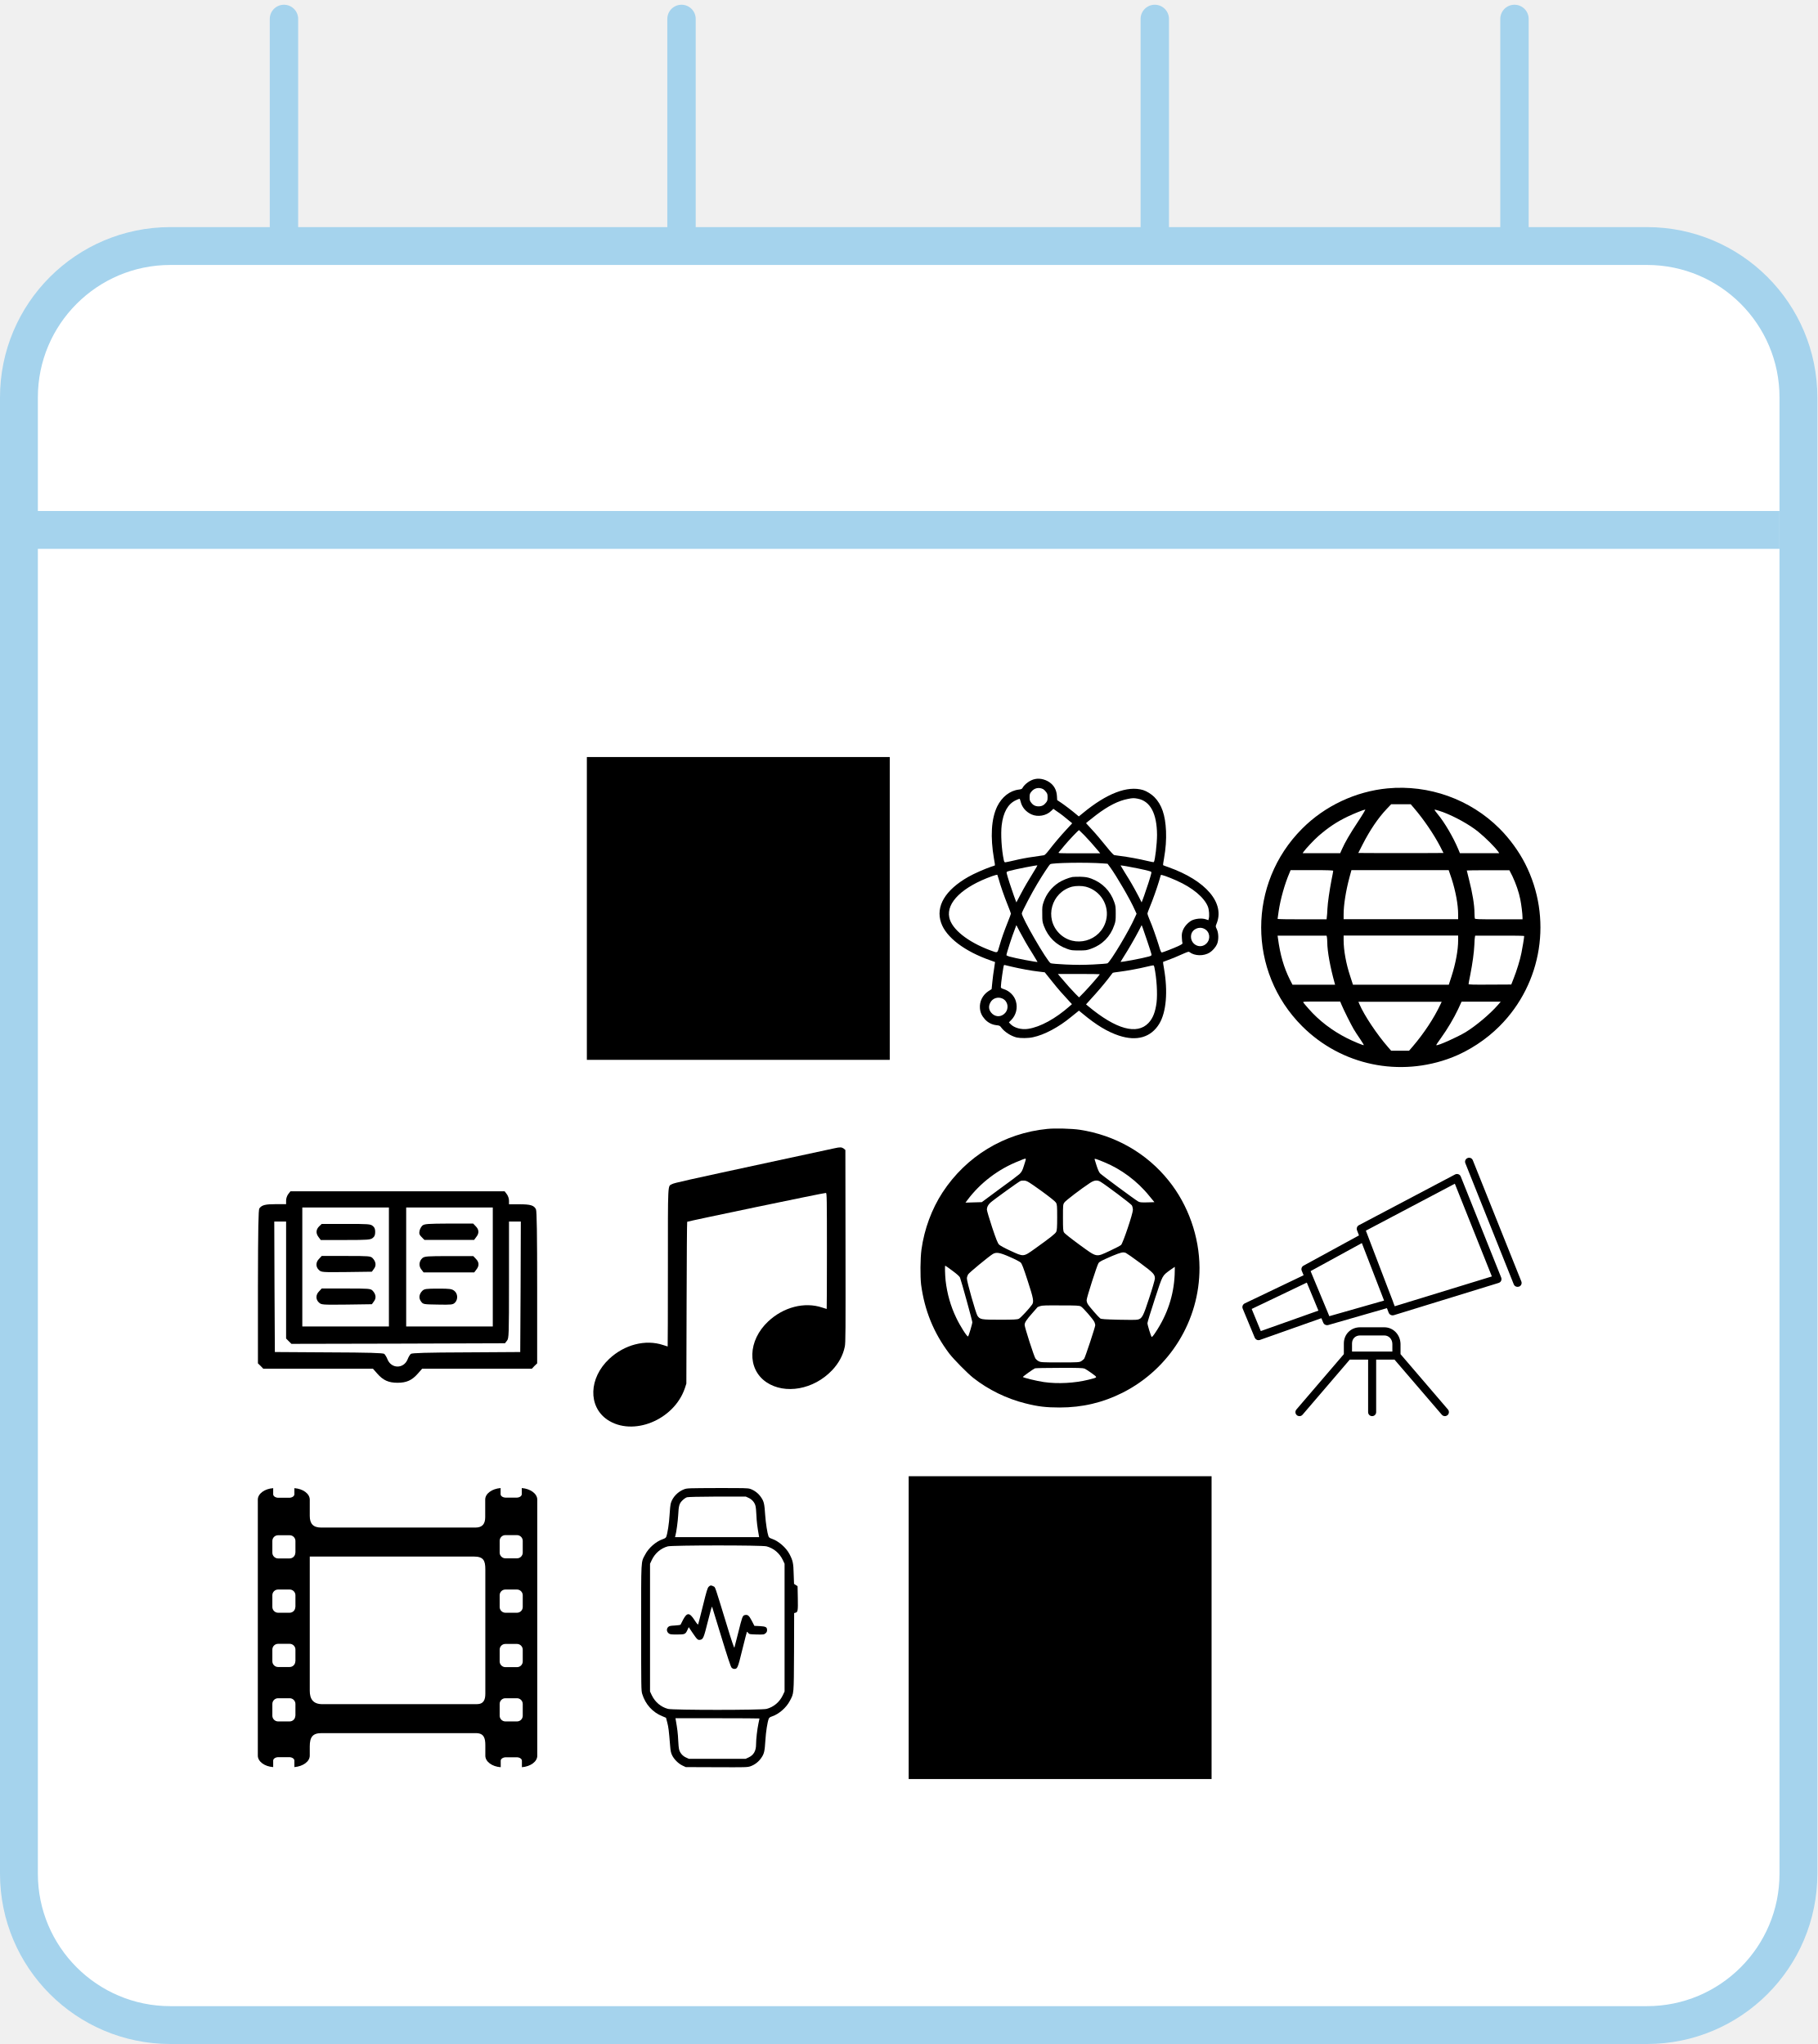
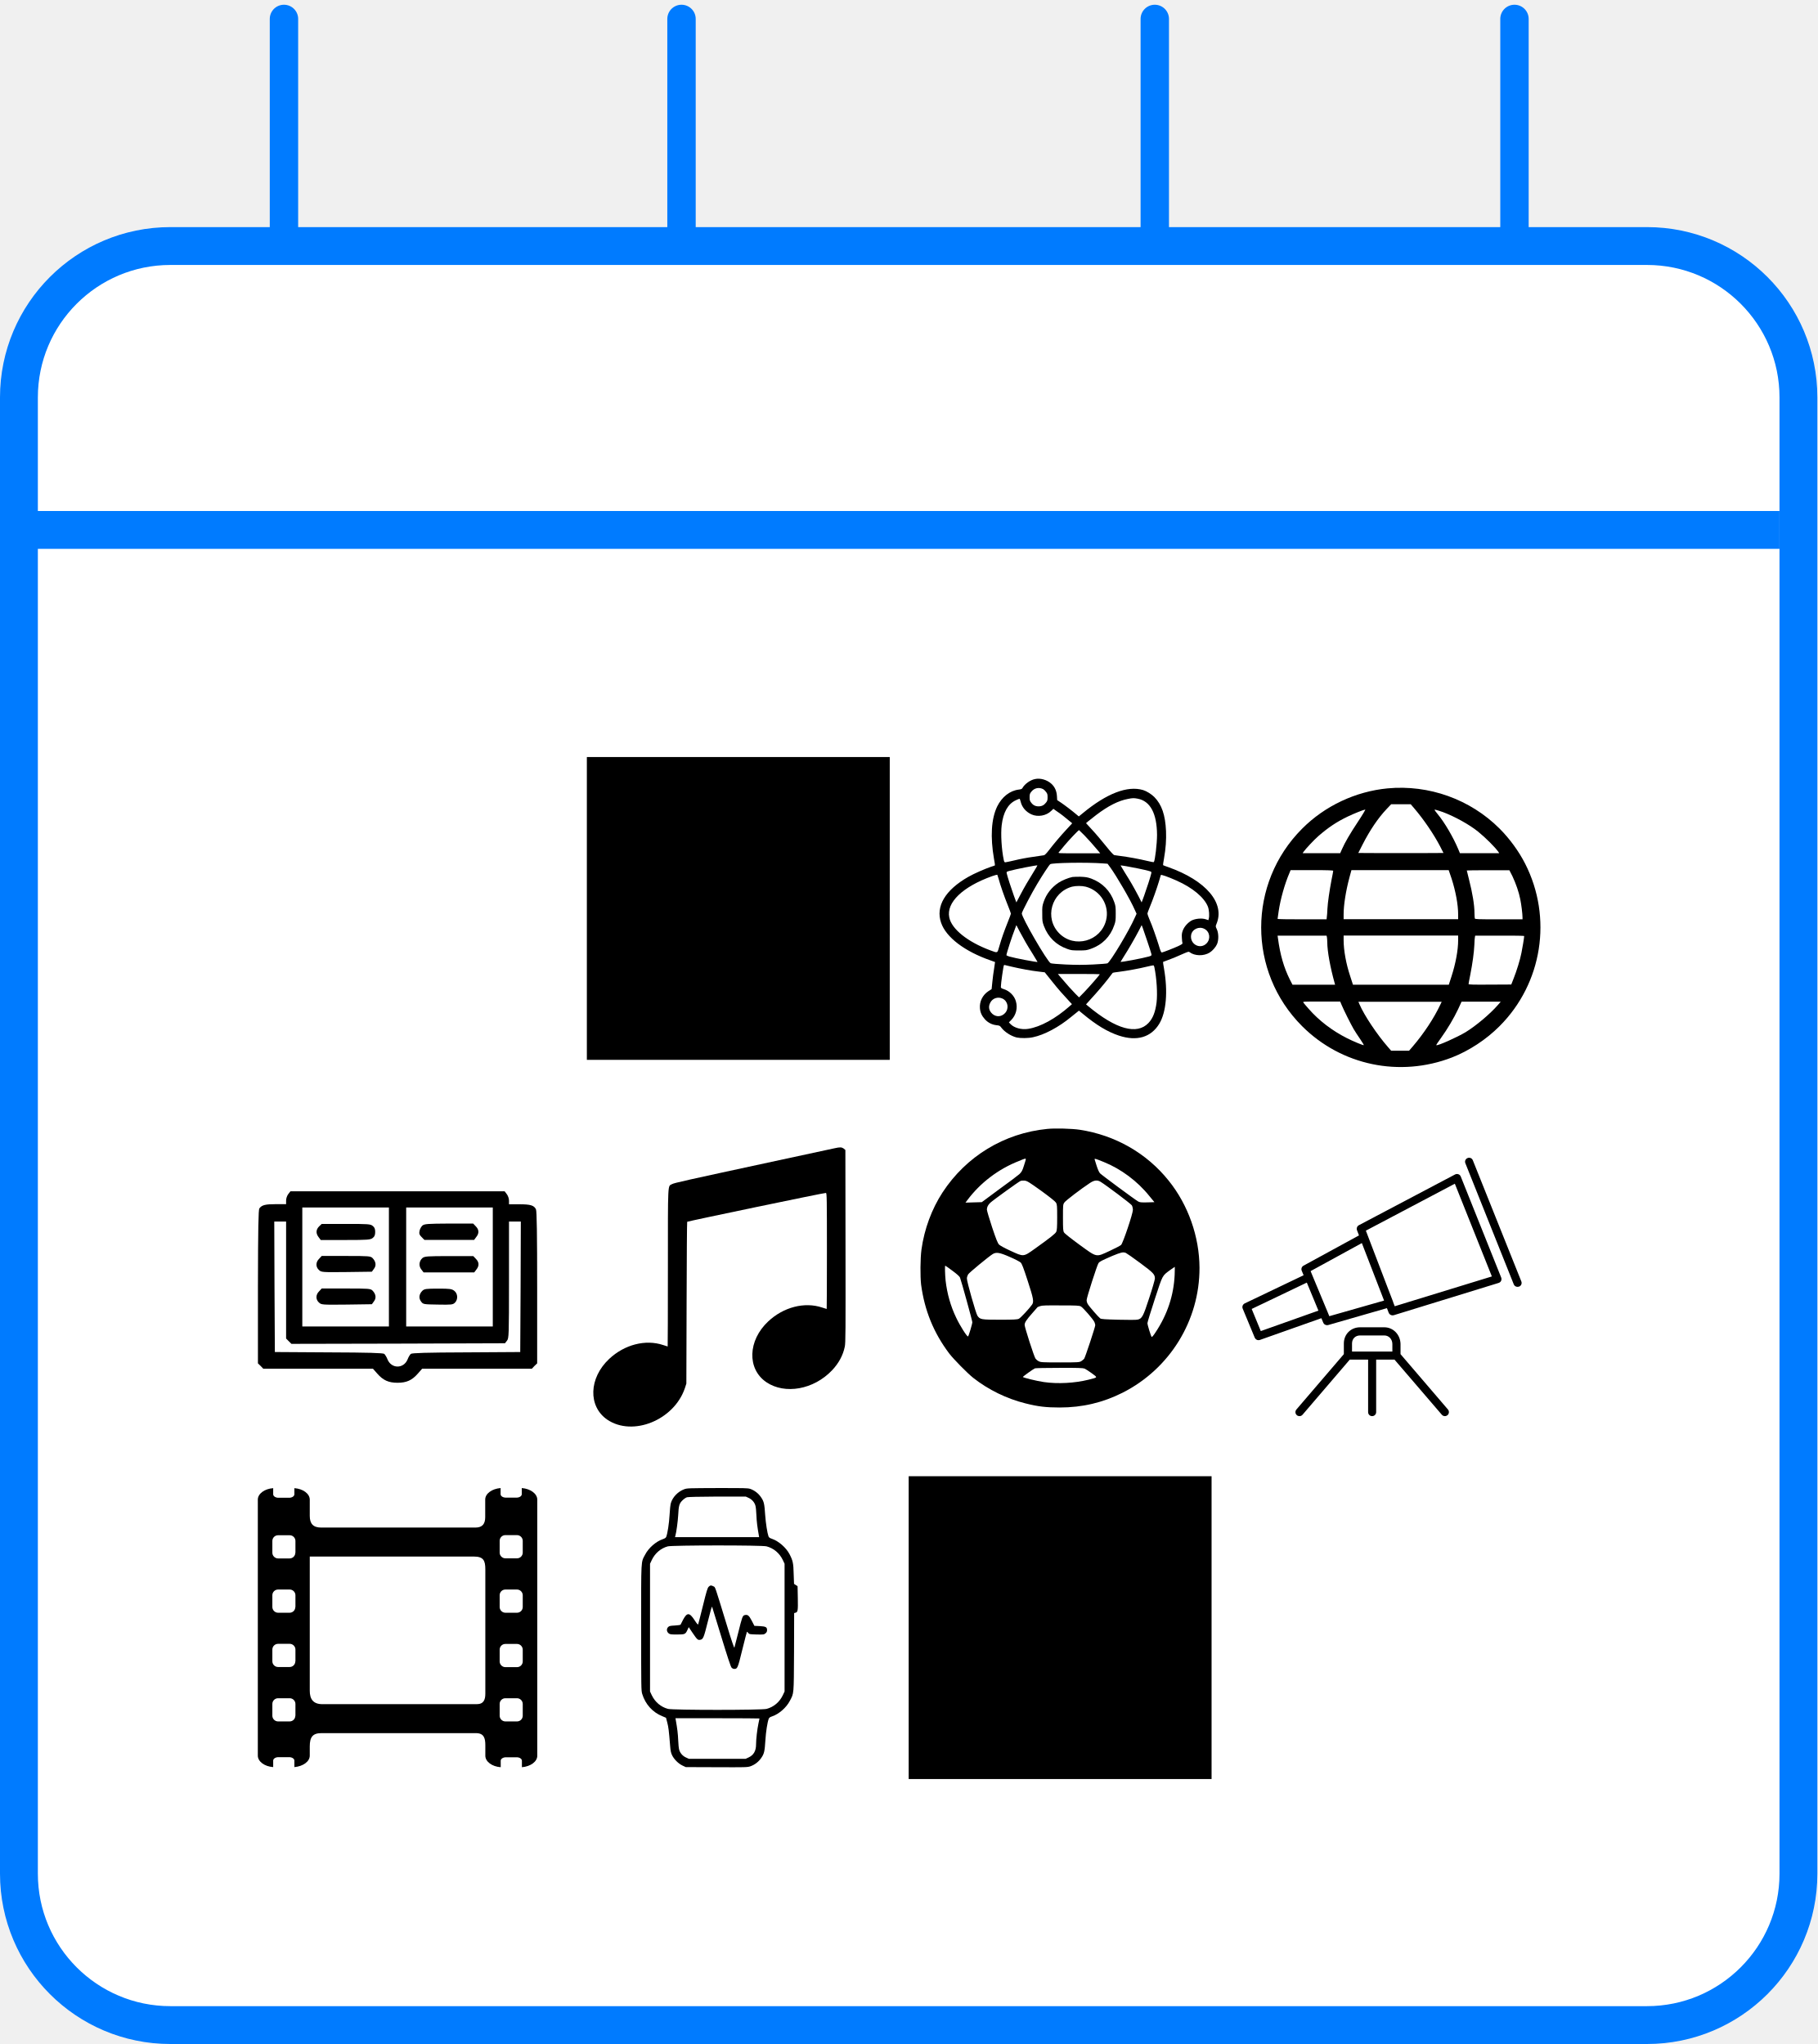
<svg xmlns="http://www.w3.org/2000/svg" width="96" height="108" viewBox="0 0 96 108" fill="none">
-   <rect x="1" y="13" width="94" height="94" rx="8" fill="white" stroke="#A5D3ED" stroke-width="2" />
-   <line x1="1" y1="28" x2="94" y2="28" stroke="#A5D3ED" stroke-width="2" />
-   <path d="M15 13V1" stroke="#A5D3ED" stroke-width="1.5" stroke-linecap="round" />
-   <path d="M36 13V1" stroke="#A5D3ED" stroke-width="1.5" stroke-linecap="round" />
-   <path d="M61 13V1" stroke="#A5D3ED" stroke-width="1.5" stroke-linecap="round" />
-   <path d="M80 13V1" stroke="#A5D3ED" stroke-width="1.5" stroke-linecap="round" />
+   <rect x="1" y="13" width="94" height="94" rx="8" fill="white" stroke="#007BFF" stroke-width="2" />
+   <line x1="1" y1="28" x2="94" y2="28" stroke="#007BFF" stroke-width="2" />
+   <path d="M15 13V1" stroke="#007BFF" stroke-width="1.5" stroke-linecap="round" />
+   <path d="M36 13V1" stroke="#007BFF" stroke-width="1.5" stroke-linecap="round" />
+   <path d="M61 13V1" stroke="#007BFF" stroke-width="1.5" stroke-linecap="round" />
+   <path d="M80 13V1" stroke="#007BFF" stroke-width="1.5" stroke-linecap="round" />
  <path d="M54.675 41.163C54.419 41.212 54.119 41.431 54.006 41.644C53.981 41.688 53.931 41.706 53.819 41.719C53.344 41.775 52.925 42.106 52.675 42.612C52.362 43.263 52.306 44.219 52.506 45.375C52.544 45.562 52.562 45.719 52.556 45.725C52.556 45.731 52.456 45.763 52.344 45.8C52.031 45.906 51.456 46.156 51.15 46.331C49.931 47.025 49.413 47.888 49.712 48.756C49.975 49.525 50.956 50.269 52.319 50.744C52.444 50.788 52.556 50.825 52.562 50.831C52.562 50.831 52.544 50.987 52.513 51.175C52.481 51.362 52.438 51.681 52.419 51.888L52.381 52.263L52.206 52.375C51.906 52.575 51.737 52.913 51.763 53.269C51.781 53.5 51.862 53.675 52.031 53.862C52.194 54.038 52.406 54.144 52.638 54.169C52.806 54.188 52.819 54.194 52.906 54.312C53.075 54.531 53.406 54.744 53.706 54.819C53.913 54.862 54.312 54.862 54.562 54.806C55.163 54.681 55.925 54.275 56.575 53.737C56.7 53.631 56.85 53.519 56.9 53.475L56.994 53.4L57.2 53.569C57.919 54.169 58.506 54.519 59.106 54.719C60.05 55.031 60.8 54.812 61.237 54.094C61.606 53.481 61.7 52.4 61.487 51.175C61.45 50.987 61.431 50.831 61.438 50.825C61.438 50.825 61.569 50.775 61.719 50.719C61.869 50.669 62.169 50.544 62.388 50.444C62.744 50.288 62.788 50.269 62.831 50.306C63.112 50.519 63.587 50.525 63.9 50.331C64.05 50.237 64.219 50.044 64.287 49.888C64.381 49.675 64.375 49.312 64.281 49.106C64.206 48.95 64.206 48.944 64.256 48.825C64.725 47.719 63.706 46.525 61.719 45.819C61.569 45.769 61.438 45.719 61.438 45.712C61.431 45.712 61.45 45.55 61.487 45.362C61.581 44.825 61.612 44.375 61.594 43.913C61.556 43.062 61.369 42.513 60.975 42.112C60.825 41.962 60.569 41.8 60.381 41.744C59.556 41.5 58.462 41.919 57.194 42.969L56.987 43.138L56.881 43.05C56.631 42.837 56.237 42.538 56.05 42.413L55.844 42.275L55.831 42.056C55.812 41.788 55.719 41.575 55.531 41.406C55.306 41.206 54.962 41.1 54.675 41.163ZM55.1 41.694C55.144 41.719 55.212 41.781 55.256 41.844C55.325 41.931 55.337 41.975 55.337 42.125C55.337 42.275 55.325 42.319 55.256 42.406C55.15 42.544 55.031 42.606 54.862 42.606C54.694 42.606 54.569 42.544 54.469 42.406C54.4 42.319 54.388 42.275 54.388 42.125C54.388 41.975 54.4 41.931 54.469 41.844C54.625 41.638 54.869 41.581 55.1 41.694ZM60.094 42.2C60.763 42.325 61.112 42.981 61.119 44.112C61.119 44.569 61.013 45.481 60.95 45.55C60.938 45.562 60.769 45.531 60.569 45.481C60.194 45.388 59.569 45.275 59.163 45.225C59.025 45.206 58.894 45.188 58.856 45.181C58.819 45.175 58.638 44.975 58.419 44.7C58.212 44.444 57.894 44.062 57.706 43.862L57.369 43.494L57.469 43.406C57.525 43.362 57.719 43.206 57.906 43.062C58.538 42.581 59.081 42.306 59.587 42.212C59.837 42.163 59.894 42.163 60.094 42.2ZM53.913 42.35C53.981 42.65 54.188 42.894 54.487 43.031C54.819 43.181 55.269 43.106 55.531 42.844L55.644 42.737L55.837 42.875C56.019 42.994 56.244 43.169 56.525 43.406L56.638 43.5L56.35 43.812C56.013 44.175 55.681 44.569 55.406 44.925C55.294 45.075 55.188 45.181 55.15 45.188C55.112 45.194 54.856 45.231 54.569 45.275C54.281 45.312 53.85 45.394 53.606 45.456C53.362 45.513 53.131 45.562 53.106 45.562C53.062 45.562 53.044 45.538 53.025 45.45C52.906 44.894 52.856 44.062 52.913 43.6C52.994 42.919 53.244 42.481 53.65 42.288C53.744 42.244 53.837 42.206 53.856 42.206C53.862 42.2 53.894 42.263 53.913 42.35ZM57.275 44.131C57.519 44.388 57.725 44.612 58 44.944L58.119 45.087H57C55.888 45.087 55.881 45.087 55.931 45.031C55.962 45 56.081 44.85 56.206 44.7C56.431 44.425 56.962 43.862 57 43.862C57.006 43.869 57.131 43.987 57.275 44.131ZM58.25 45.619L58.506 45.638L58.644 45.825C58.981 46.288 59.719 47.556 59.938 48.062L60.038 48.281L59.944 48.487C59.644 49.175 58.656 50.819 58.5 50.9C58.475 50.913 58.131 50.944 57.737 50.962C57.181 50.987 56.869 50.987 56.294 50.962C55.888 50.944 55.531 50.913 55.5 50.894C55.312 50.794 53.975 48.487 53.975 48.263C53.975 48.188 54.494 47.194 54.781 46.719C55.075 46.225 55.413 45.712 55.475 45.663C55.569 45.587 57.375 45.556 58.25 45.619ZM54.612 46.05C54.362 46.45 54.094 46.9 53.869 47.337L53.688 47.681L53.556 47.325C53.419 46.944 53.212 46.306 53.181 46.156C53.163 46.062 53.163 46.062 53.312 46.019C53.644 45.925 54.769 45.706 54.8 45.725C54.806 45.731 54.719 45.875 54.612 46.05ZM60.119 45.888C60.356 45.938 60.612 45.994 60.688 46.019C60.831 46.062 60.831 46.062 60.812 46.156C60.781 46.306 60.575 46.944 60.438 47.325L60.306 47.681L60.138 47.35C59.888 46.875 59.706 46.556 59.431 46.125C59.3 45.913 59.194 45.737 59.194 45.731C59.188 45.712 59.669 45.794 60.119 45.888ZM52.75 46.431C52.837 46.763 53.056 47.388 53.231 47.819C53.325 48.05 53.4 48.256 53.4 48.275C53.4 48.294 53.325 48.5 53.231 48.731C53.025 49.25 52.913 49.569 52.788 50C52.675 50.381 52.719 50.362 52.306 50.212C51.119 49.769 50.269 49.094 50.144 48.475C49.981 47.688 50.844 46.856 52.406 46.294C52.55 46.244 52.675 46.212 52.681 46.219C52.688 46.237 52.719 46.331 52.75 46.431ZM62.144 46.525C62.994 46.9 63.612 47.419 63.806 47.906C63.869 48.069 63.894 48.394 63.85 48.544L63.831 48.619L63.7 48.575C63.487 48.5 63.138 48.538 62.944 48.638C62.744 48.75 62.556 48.962 62.481 49.163C62.431 49.3 62.419 49.369 62.431 49.556C62.438 49.681 62.45 49.806 62.462 49.831C62.475 49.869 62.425 49.9 62.231 49.994C61.969 50.112 61.469 50.306 61.381 50.325C61.337 50.331 61.306 50.275 61.206 49.931C61.062 49.475 60.869 48.919 60.712 48.562C60.656 48.431 60.612 48.3 60.612 48.275C60.612 48.244 60.669 48.087 60.737 47.925C60.894 47.55 61.1 46.969 61.219 46.575C61.269 46.406 61.312 46.256 61.319 46.237C61.319 46.194 61.681 46.319 62.144 46.525ZM54.181 49.794C54.263 49.938 54.438 50.225 54.569 50.431C54.7 50.644 54.806 50.819 54.806 50.825C54.806 50.856 53.6 50.625 53.306 50.538C53.231 50.513 53.163 50.481 53.163 50.469C53.163 50.388 53.456 49.475 53.625 49.05L53.688 48.881L53.856 49.206C53.956 49.388 54.1 49.65 54.181 49.794ZM60.6 49.719C60.712 50.044 60.806 50.35 60.819 50.4C60.837 50.487 60.831 50.494 60.694 50.538C60.369 50.631 59.194 50.856 59.194 50.819C59.194 50.812 59.275 50.681 59.375 50.525C59.594 50.188 59.987 49.506 60.169 49.15L60.306 48.881L60.356 49.006C60.381 49.075 60.487 49.394 60.6 49.719ZM63.625 49.081C63.913 49.231 63.962 49.619 63.731 49.85C63.394 50.188 62.844 49.888 62.919 49.406C62.969 49.1 63.337 48.925 63.625 49.081ZM53.431 51.075C53.881 51.181 54.475 51.294 54.875 51.337L55.188 51.375L55.569 51.85C55.906 52.275 56.125 52.519 56.513 52.938L56.625 53.056L56.513 53.156C55.756 53.825 54.956 54.263 54.312 54.362C53.962 54.419 53.569 54.312 53.375 54.106L53.294 54.019L53.413 53.9C53.669 53.644 53.769 53.263 53.663 52.906C53.581 52.612 53.325 52.356 53.025 52.263C52.9 52.225 52.869 52.2 52.869 52.15C52.869 51.969 53 51.056 53.031 51C53.056 50.981 53.025 50.975 53.431 51.075ZM60.981 51.119C61.1 51.694 61.15 52.506 61.094 52.969C61.031 53.469 60.9 53.806 60.669 54.05C60.062 54.694 58.95 54.388 57.481 53.163L57.369 53.069L57.594 52.819C57.969 52.413 58.312 52.006 58.55 51.7C58.669 51.538 58.775 51.406 58.781 51.4C58.781 51.394 58.931 51.369 59.1 51.35C59.538 51.294 60.188 51.175 60.562 51.081C60.737 51.038 60.9 51.006 60.925 51.006C60.938 51 60.969 51.05 60.981 51.119ZM58.094 51.475C58.094 51.513 57.538 52.144 57.281 52.413L57 52.7L56.812 52.513C56.638 52.337 56.35 52.019 56.013 51.619L55.881 51.462H56.987C57.594 51.462 58.094 51.469 58.094 51.475ZM52.956 52.763C53.244 52.9 53.312 53.281 53.094 53.525C52.906 53.731 52.631 53.75 52.425 53.575C52.237 53.406 52.194 53.194 52.312 52.975C52.431 52.744 52.712 52.65 52.956 52.763Z" fill="black" />
  <path d="M56.65 46.338C56.431 46.381 56.1 46.519 55.919 46.638C55.544 46.888 55.275 47.231 55.131 47.65C55.056 47.869 55.05 47.919 55.056 48.288C55.056 48.669 55.062 48.706 55.144 48.931C55.369 49.519 55.787 49.931 56.375 50.138C56.581 50.213 56.644 50.219 56.994 50.219C57.356 50.219 57.4 50.213 57.631 50.131C58.225 49.919 58.65 49.494 58.856 48.894C58.931 48.688 58.937 48.625 58.937 48.275C58.937 47.925 58.931 47.863 58.856 47.656C58.65 47.069 58.231 46.644 57.65 46.425C57.437 46.35 57.369 46.338 57.062 46.325C56.881 46.325 56.694 46.331 56.65 46.338ZM57.35 46.85C58.144 47.056 58.625 47.856 58.425 48.638C58.137 49.738 56.756 50.119 55.956 49.319C55.156 48.519 55.531 47.15 56.631 46.85C56.831 46.8 57.15 46.8 57.35 46.85Z" fill="black" />
  <path d="M36.144 78.688C35.819 78.806 35.531 79.1 35.438 79.419C35.413 79.5 35.381 79.787 35.369 80.05C35.344 80.494 35.263 81.013 35.194 81.2C35.175 81.25 35.125 81.287 35.013 81.325C34.656 81.444 34.263 81.787 34.081 82.138C33.85 82.575 33.869 82.3 33.869 86.013C33.869 89.15 33.869 89.338 33.925 89.506C34.094 90.056 34.475 90.475 34.987 90.681L35.181 90.763L35.25 91.025C35.312 91.269 35.331 91.412 35.4 92.263C35.419 92.513 35.444 92.625 35.506 92.75C35.612 92.963 35.831 93.181 36.05 93.287L36.225 93.369L37.85 93.375C39.4 93.381 39.481 93.381 39.644 93.325C39.875 93.244 40.081 93.081 40.219 92.875C40.369 92.656 40.394 92.531 40.431 91.95C40.456 91.513 40.538 90.994 40.606 90.819C40.631 90.756 40.675 90.725 40.788 90.688C41.144 90.569 41.538 90.225 41.719 89.875C41.944 89.45 41.931 89.581 41.944 87.287L41.95 85.231L42.019 85.213C42.144 85.181 42.156 85.112 42.144 84.444L42.131 83.812L42.038 83.75L41.944 83.688L41.925 83.169C41.913 82.594 41.881 82.456 41.706 82.119C41.525 81.769 41.125 81.425 40.775 81.306C40.663 81.269 40.619 81.237 40.594 81.175C40.531 81 40.45 80.481 40.419 80.044C40.381 79.463 40.356 79.338 40.206 79.119C40.069 78.912 39.862 78.75 39.631 78.669C39.481 78.625 39.375 78.625 37.881 78.625C36.406 78.631 36.288 78.631 36.144 78.688ZM39.544 79.144C39.725 79.225 39.862 79.388 39.906 79.562C39.925 79.625 39.95 79.856 39.956 80.062C39.969 80.394 40.006 80.688 40.081 81.106L40.1 81.219H37.875H35.656L35.675 81.15C35.731 80.95 35.806 80.381 35.825 80.056C35.85 79.556 35.881 79.444 36.044 79.281C36.119 79.206 36.225 79.131 36.288 79.112C36.356 79.094 36.881 79.081 37.894 79.075H39.394L39.544 79.144ZM40.494 81.706C40.869 81.806 41.175 82.062 41.35 82.425L41.444 82.625V86V89.375L41.35 89.575C41.175 89.938 40.869 90.194 40.494 90.294C40.231 90.362 35.556 90.362 35.288 90.294C34.913 90.194 34.606 89.938 34.431 89.575L34.337 89.375V86V82.625L34.431 82.425C34.6 82.069 34.906 81.806 35.275 81.706C35.525 81.644 40.237 81.638 40.494 81.706ZM40.119 90.8C40.119 90.806 40.094 90.925 40.062 91.075C40 91.369 39.938 91.894 39.938 92.169C39.938 92.513 39.812 92.737 39.538 92.862L39.388 92.931H37.888H36.388L36.237 92.862C36.056 92.781 35.919 92.619 35.875 92.444C35.856 92.381 35.831 92.15 35.825 91.944C35.812 91.612 35.775 91.319 35.7 90.9L35.681 90.787H37.9C39.119 90.787 40.119 90.794 40.119 90.8Z" fill="black" />
  <path d="M37.438 83.838C37.375 83.894 37.325 84.056 37.131 84.844C37.006 85.356 36.888 85.8 36.881 85.825C36.869 85.856 36.812 85.794 36.694 85.613C36.425 85.194 36.294 85.188 36.087 85.575C36.019 85.706 35.956 85.825 35.95 85.844C35.944 85.856 35.812 85.881 35.65 85.888C35.406 85.9 35.35 85.913 35.294 85.969C35.2 86.063 35.212 86.206 35.312 86.294C35.388 86.356 35.419 86.363 35.756 86.363C36.181 86.363 36.206 86.35 36.312 86.125L36.381 85.975L36.587 86.281C36.831 86.638 36.862 86.663 36.981 86.644C37.144 86.619 37.175 86.544 37.394 85.663C37.544 85.056 37.606 84.85 37.619 84.906C37.631 84.95 37.85 85.669 38.112 86.513C38.419 87.519 38.6 88.069 38.644 88.113C38.675 88.15 38.737 88.181 38.781 88.181C38.956 88.181 38.969 88.156 39.212 87.163C39.337 86.65 39.45 86.225 39.456 86.219C39.462 86.213 39.494 86.238 39.525 86.281C39.581 86.35 39.6 86.35 39.969 86.363C40.337 86.369 40.356 86.369 40.438 86.3C40.5 86.25 40.519 86.2 40.519 86.131C40.519 85.975 40.456 85.938 40.138 85.919L39.85 85.906L39.712 85.638C39.562 85.35 39.494 85.3 39.337 85.338C39.225 85.363 39.2 85.444 38.994 86.275C38.894 86.675 38.806 87.025 38.794 87.056C38.781 87.094 38.644 86.694 38.375 85.806C37.737 83.725 37.788 83.869 37.688 83.819C37.569 83.756 37.519 83.756 37.438 83.838Z" fill="black" />
  <path d="M77.162 62.163C77.138 62.106 77.094 62.062 77.037 62.044C76.981 62.025 76.919 62.025 76.862 62.056L71.781 64.737C71.688 64.787 71.644 64.9 71.681 65L71.787 65.275L68.856 66.875C68.763 66.925 68.719 67.044 68.763 67.144L68.862 67.381L65.75 68.869C65.65 68.919 65.6 69.037 65.644 69.144L66.281 70.681C66.319 70.763 66.394 70.812 66.481 70.812C66.506 70.812 66.531 70.806 66.55 70.8L69.8 69.65L69.9 69.888C69.931 69.969 70.013 70.019 70.1 70.019C70.119 70.019 70.138 70.019 70.156 70.013L73.263 69.119L73.356 69.362C73.388 69.444 73.469 69.5 73.556 69.5C73.575 69.5 73.6 69.5 73.619 69.494L79.162 67.787C79.219 67.769 79.269 67.731 79.294 67.675C79.319 67.625 79.319 67.556 79.3 67.506L77.162 62.163ZM66.6 70.331L66.119 69.162L69.031 67.769L69.644 69.25L66.6 70.331ZM70.219 69.544L70.119 69.3L69.331 67.406L69.231 67.162L71.938 65.681L72.95 68.3L73.112 68.719L70.219 69.544ZM73.675 69.019L73.588 68.794C73.588 68.787 73.588 68.781 73.588 68.781L73.325 68.1L72.15 65.025L76.85 62.544L78.806 67.444L73.675 69.019ZM77.8 61.306C77.756 61.194 77.631 61.144 77.525 61.188C77.412 61.231 77.362 61.356 77.406 61.462L79.963 67.862C79.994 67.944 80.075 67.994 80.162 67.994C80.188 67.994 80.213 67.987 80.244 67.981C80.356 67.938 80.406 67.812 80.362 67.706L77.8 61.306ZM73.125 70.131H71.844C71.356 70.131 70.987 70.5 70.987 70.987V71.55L68.481 74.475C68.406 74.562 68.412 74.7 68.506 74.775C68.544 74.812 68.594 74.825 68.644 74.825C68.706 74.825 68.763 74.8 68.806 74.75L71.3 71.838H72.269V74.612C72.269 74.731 72.362 74.825 72.481 74.825C72.6 74.825 72.694 74.731 72.694 74.612V71.838H73.662L76.162 74.75C76.206 74.8 76.263 74.825 76.325 74.825C76.375 74.825 76.425 74.806 76.463 74.775C76.55 74.7 76.562 74.562 76.487 74.475L73.981 71.55V71.019C73.975 70.525 73.6 70.131 73.125 70.131ZM73.55 71.412H71.419V70.987C71.419 70.737 71.594 70.562 71.844 70.562H73.125C73.369 70.562 73.55 70.763 73.55 71.019V71.412Z" fill="black" />
  <g clip-path="url(#clip0_168_121)">
    <path d="M55.312 59.65C53.044 59.875 51.038 61.094 49.788 63.006C49.219 63.881 48.825 64.937 48.675 66.025C48.612 66.494 48.606 67.437 48.656 67.875C48.837 69.237 49.319 70.425 50.144 71.519C50.381 71.825 51.087 72.544 51.406 72.8C52.206 73.431 53.181 73.906 54.163 74.15C54.825 74.319 55.263 74.369 55.975 74.369C57.175 74.369 58.256 74.112 59.3 73.587C61.794 72.325 63.369 69.769 63.362 66.987C63.356 65.35 62.769 63.669 61.737 62.387C60.569 60.925 58.906 59.981 57.038 59.694C56.625 59.631 55.719 59.606 55.312 59.65ZM54.188 61.25C54.188 61.269 54.144 61.425 54.087 61.594C54.006 61.862 53.962 61.925 53.85 62.037C53.775 62.106 53.294 62.469 52.781 62.837L51.862 63.519L51.431 63.531L51 63.544L51.094 63.419C51.781 62.494 52.75 61.762 53.825 61.344C54.131 61.212 54.188 61.2 54.188 61.25ZM58.312 61.4C59.212 61.762 60.087 62.412 60.712 63.194L60.981 63.519L60.6 63.531C60.275 63.537 60.206 63.531 60.119 63.481C59.9 63.35 58.188 62.081 58.106 61.994C58.056 61.937 57.987 61.781 57.931 61.606C57.881 61.444 57.837 61.294 57.825 61.269C57.8 61.2 57.856 61.212 58.312 61.4ZM55 62.919C55.438 63.237 55.744 63.481 55.781 63.544C55.837 63.637 55.844 63.712 55.844 64.319C55.844 64.856 55.831 65.012 55.794 65.087C55.744 65.187 55.494 65.387 54.663 65.981C54.05 66.419 54.081 66.412 53.375 66.087C53.075 65.95 52.837 65.819 52.775 65.762C52.7 65.681 52.625 65.5 52.406 64.844C52.256 64.387 52.131 63.969 52.131 63.912C52.131 63.781 52.194 63.662 52.312 63.55C52.444 63.425 53.819 62.431 53.906 62.4C53.944 62.381 54.044 62.375 54.125 62.381C54.263 62.4 54.344 62.45 55 62.919ZM58.138 62.444C58.45 62.637 59.731 63.6 59.788 63.687C59.819 63.744 59.844 63.85 59.844 63.925C59.844 64.125 59.319 65.687 59.219 65.781C59.175 65.819 58.906 65.962 58.619 66.094C57.875 66.437 57.969 66.456 57.013 65.762C56.569 65.437 56.237 65.175 56.206 65.119C56.156 65.037 56.15 64.931 56.15 64.331C56.15 63.675 56.15 63.644 56.225 63.537C56.288 63.437 57.119 62.806 57.575 62.506C57.8 62.356 57.962 62.337 58.138 62.444ZM59.469 66.2C59.513 66.219 59.856 66.456 60.225 66.731C60.944 67.262 61.006 67.337 61.006 67.562C61 67.631 60.869 68.094 60.706 68.581C60.388 69.562 60.325 69.675 60.094 69.725C60.031 69.744 59.575 69.744 59.081 69.731C58.356 69.712 58.175 69.7 58.119 69.662C58.031 69.6 57.538 69.037 57.462 68.906C57.425 68.85 57.4 68.756 57.4 68.694C57.4 68.562 57.95 66.856 58.025 66.744C58.087 66.656 58.163 66.619 58.75 66.362C59.219 66.169 59.319 66.144 59.469 66.2ZM53.337 66.412C53.606 66.525 53.862 66.662 53.913 66.706C53.981 66.775 54.056 66.962 54.288 67.681C54.594 68.612 54.619 68.781 54.519 68.931C54.381 69.131 53.913 69.637 53.819 69.681C53.737 69.719 53.556 69.731 52.819 69.731C51.825 69.731 51.769 69.719 51.631 69.519C51.55 69.394 51.069 67.712 51.075 67.55C51.075 67.487 51.106 67.394 51.138 67.337C51.194 67.244 52.219 66.4 52.438 66.262C52.625 66.15 52.8 66.175 53.337 66.412ZM50.312 67.144C50.55 67.319 50.688 67.444 50.712 67.506C50.781 67.681 51.362 69.787 51.362 69.862C51.362 69.95 51.175 70.575 51.138 70.612C51.094 70.656 50.712 70.056 50.513 69.631C50.219 69.025 50.031 68.362 49.95 67.662C49.919 67.356 49.906 66.875 49.931 66.875C49.944 66.875 50.112 66.994 50.312 67.144ZM62.05 67.362C62 68.45 61.663 69.462 61.038 70.4C60.944 70.55 60.85 70.656 60.837 70.644C60.794 70.594 60.612 70.006 60.612 69.912C60.612 69.862 60.788 69.294 61 68.644C61.431 67.331 61.381 67.425 61.819 67.1C61.944 67.012 62.05 66.937 62.056 66.937C62.062 66.937 62.056 67.131 62.05 67.362ZM57.1 69.031C57.212 69.094 57.75 69.712 57.812 69.856C57.837 69.906 57.85 69.981 57.856 70.019C57.856 70.112 57.325 71.719 57.269 71.794C57.244 71.825 57.181 71.875 57.119 71.919C57.013 71.981 56.969 71.987 55.994 71.987C55.069 71.987 54.975 71.981 54.869 71.925C54.806 71.894 54.731 71.831 54.7 71.787C54.625 71.687 54.125 70.131 54.125 70.006C54.125 69.881 54.206 69.75 54.538 69.375C54.688 69.2 54.812 69.062 54.812 69.062C54.819 69.062 54.875 69.037 54.944 69.012C55.044 68.975 55.256 68.969 56.038 68.975C56.875 68.975 57.013 68.981 57.1 69.031ZM57.288 72.312C57.344 72.337 57.525 72.45 57.675 72.562C57.994 72.8 58.006 72.769 57.5 72.9C56.781 73.081 55.875 73.131 55.144 73.025C54.775 72.975 54.031 72.787 54.031 72.756C54.031 72.731 54.587 72.331 54.669 72.3C54.7 72.287 55.275 72.275 55.95 72.275C56.931 72.269 57.2 72.281 57.288 72.312Z" fill="black" />
  </g>
  <g clip-path="url(#clip1_168_121)">
    <path d="M73.294 41.656C71.606 41.819 69.981 42.581 68.781 43.788C65.9 46.675 65.9 51.337 68.781 54.219C70.856 56.294 73.938 56.938 76.694 55.875C77.594 55.525 78.506 54.931 79.213 54.219C81.475 51.956 82.019 48.487 80.562 45.631C80.231 44.981 79.744 44.312 79.213 43.781C77.662 42.231 75.481 41.45 73.294 41.656ZM74.706 42.712C75.213 43.306 75.744 44.087 76.075 44.725L76.25 45.069L75.125 45.075C74.506 45.075 73.494 45.075 72.875 45.075L71.75 45.069L71.975 44.625C72.369 43.856 72.794 43.225 73.256 42.737L73.487 42.494H74.006H74.519L74.706 42.712ZM71.744 43.4C71.306 44.062 71.044 44.513 70.888 44.869L70.794 45.081H69.8H68.812L68.85 45.019C68.969 44.85 69.431 44.356 69.65 44.169C70.162 43.725 70.606 43.425 71.194 43.144C71.519 42.987 72.037 42.781 72.119 42.775C72.138 42.775 71.969 43.062 71.744 43.4ZM76.213 42.906C76.838 43.138 77.619 43.569 78.081 43.944C78.481 44.269 78.969 44.756 79.156 45.019L79.194 45.081H78.156H77.119L77.025 44.856C76.763 44.237 76.319 43.469 75.931 43C75.75 42.775 75.75 42.769 75.838 42.788C75.888 42.8 76.056 42.85 76.213 42.906ZM70.425 46.013C70.425 46.031 70.388 46.244 70.338 46.481C70.225 47.081 70.138 47.669 70.119 48.025C70.112 48.194 70.1 48.381 70.088 48.45L70.075 48.575H68.781C68.069 48.575 67.487 48.569 67.487 48.55C67.487 48.538 67.513 48.356 67.544 48.144C67.638 47.513 67.862 46.706 68.119 46.112L68.175 45.975H69.3C70.181 45.975 70.425 45.987 70.425 46.013ZM76.675 46.413C76.894 47.094 77.025 47.794 77.025 48.325V48.569H74H70.975V48.312C70.975 47.825 71.088 47.094 71.281 46.369L71.388 45.975H73.956H76.525L76.675 46.413ZM79.894 46.3C80.075 46.688 80.231 47.131 80.306 47.513C80.362 47.781 80.425 48.288 80.425 48.475V48.575H79.175C78.062 48.575 77.919 48.569 77.906 48.531C77.9 48.506 77.888 48.381 77.888 48.263C77.888 47.819 77.781 47.181 77.594 46.45C77.531 46.206 77.481 46.006 77.481 45.994C77.481 45.987 77.987 45.981 78.606 45.981H79.731L79.894 46.3ZM70.094 49.525C70.1 49.575 70.112 49.694 70.112 49.794C70.112 50.256 70.269 51.119 70.506 51.962L70.525 52.031H69.4H68.275L68.131 51.75C67.819 51.119 67.625 50.462 67.506 49.575L67.487 49.438H68.781H70.075L70.094 49.525ZM77.025 49.675C77.025 50.206 76.894 50.906 76.675 51.587L76.531 52.031H74H71.469L71.325 51.587C71.106 50.931 70.975 50.219 70.975 49.669V49.431H74H77.025V49.675ZM80.513 49.456C80.513 49.538 80.419 50.106 80.369 50.344C80.294 50.731 80.112 51.306 79.956 51.7L79.831 52.019L78.7 52.025C77.812 52.031 77.575 52.025 77.575 51.994C77.575 51.975 77.612 51.763 77.662 51.525C77.787 50.888 77.862 50.331 77.881 49.925C77.888 49.725 77.9 49.538 77.912 49.5L77.925 49.438H79.225C79.931 49.431 80.513 49.444 80.513 49.456ZM70.875 53.112C70.994 53.394 71.35 54.106 71.506 54.375C71.581 54.5 71.737 54.744 71.856 54.913C71.975 55.087 72.056 55.225 72.037 55.225C71.975 55.225 71.475 55.019 71.144 54.85C70.375 54.462 69.669 53.925 69.125 53.3C68.994 53.15 68.869 53.006 68.85 52.975C68.812 52.919 68.819 52.919 69.8 52.919H70.794L70.875 53.112ZM76.081 53.087C75.75 53.794 75.213 54.606 74.625 55.294L74.431 55.519H73.963H73.487L73.319 55.325C72.75 54.675 72.062 53.65 71.812 53.062L71.756 52.931H73.956H76.156L76.081 53.087ZM79.131 53.094C78.713 53.575 77.969 54.2 77.419 54.538C76.969 54.806 75.956 55.263 75.869 55.225C75.856 55.219 75.969 55.05 76.119 54.844C76.469 54.356 76.794 53.806 77.025 53.319L77.206 52.925H78.237H79.275L79.131 53.094Z" fill="black" />
  </g>
  <path d="M15.231 63.087C15.162 63.175 15.113 63.325 15.113 63.431V63.625H14.562C14.019 63.625 13.831 63.669 13.7 63.85C13.65 63.919 13.631 64.894 13.625 67.987V72.037L13.769 72.175L13.906 72.319H16.806H19.7L19.931 72.581C20.238 72.931 20.525 73.062 21 73.062C21.475 73.062 21.762 72.931 22.069 72.581L22.3 72.319H25.194H28.094L28.231 72.175L28.375 72.037V68.037C28.375 65.225 28.356 63.994 28.312 63.9C28.212 63.688 28.025 63.631 27.431 63.631H26.887V63.438C26.887 63.331 26.837 63.181 26.769 63.094L26.656 62.944H21H15.344L15.231 63.087ZM20.544 66.944V70.088H18.256H15.969V66.944V63.8H18.256H20.544V66.944ZM26.031 66.944V70.088H23.744H21.456V66.944V63.8H23.744H26.031V66.944ZM15.113 67.631V70.725L15.256 70.869L15.394 71.006L21.038 70.994L26.675 70.975L26.781 70.838C26.881 70.713 26.887 70.575 26.887 67.625V64.544H27.2H27.512L27.5 67.987L27.481 71.438L24.631 71.456C22.538 71.463 21.756 71.487 21.7 71.537C21.656 71.575 21.575 71.706 21.531 71.825C21.325 72.331 20.675 72.331 20.469 71.825C20.425 71.706 20.344 71.581 20.3 71.537C20.244 71.487 19.462 71.463 17.369 71.456L14.519 71.438L14.5 67.987L14.488 64.544H14.8H15.113V67.631Z" fill="black" />
  <path d="M16.856 64.8C16.688 64.969 16.675 65.169 16.831 65.369L16.944 65.519H18.25C19.438 65.519 19.562 65.506 19.688 65.412C19.788 65.338 19.819 65.244 19.819 65.094C19.819 64.938 19.788 64.85 19.688 64.775C19.569 64.675 19.444 64.669 18.269 64.669H16.994L16.856 64.8Z" fill="black" />
  <path d="M16.856 66.512C16.675 66.687 16.669 66.937 16.844 67.1C16.975 67.225 17.012 67.225 18.312 67.212L19.644 67.194L19.756 67.037C19.887 66.869 19.856 66.656 19.681 66.475C19.575 66.369 19.488 66.362 18.281 66.362H16.994L16.856 66.512Z" fill="black" />
  <path d="M16.856 68.231C16.675 68.406 16.669 68.656 16.844 68.819C16.975 68.944 17.012 68.944 18.312 68.931L19.644 68.912L19.756 68.756C19.887 68.587 19.856 68.375 19.681 68.194C19.575 68.087 19.488 68.081 18.281 68.081H16.994L16.856 68.231Z" fill="black" />
  <path d="M22.319 64.75C22.256 64.806 22.181 64.931 22.162 65.037C22.131 65.188 22.156 65.25 22.269 65.362L22.419 65.513H23.731H25.044L25.156 65.362C25.319 65.162 25.306 64.969 25.131 64.794L24.994 64.65H23.712C22.587 64.656 22.431 64.669 22.319 64.75Z" fill="black" />
  <path d="M22.319 66.469C22.137 66.625 22.106 66.888 22.256 67.075L22.375 67.231H23.712H25.05L25.163 67.081C25.325 66.881 25.312 66.688 25.137 66.513L25 66.369H23.719C22.587 66.369 22.431 66.381 22.319 66.469Z" fill="black" />
  <path d="M22.312 68.2C22.137 68.375 22.106 68.588 22.238 68.763C22.35 68.919 22.363 68.919 23.131 68.931C23.85 68.944 23.919 68.938 24.031 68.831C24.2 68.662 24.188 68.356 24 68.206C23.863 68.1 23.769 68.088 23.144 68.088C22.519 68.088 22.419 68.1 22.312 68.2Z" fill="black" />
  <path d="M44.094 60.669C43.994 60.688 42.581 60.994 40.962 61.344C36.188 62.375 35.612 62.5 35.494 62.569C35.269 62.694 35.281 62.369 35.281 66.987C35.281 69.275 35.275 71.144 35.269 71.144C35.263 71.144 35.156 71.112 35.031 71.069C34.1 70.756 32.987 71.044 32.181 71.8C31.1 72.812 31.056 74.312 32.081 75.013C33.425 75.919 35.6 75.037 36.175 73.356L36.256 73.106L36.269 68.838C36.275 66.494 36.288 64.562 36.3 64.556C36.337 64.525 43.581 63.013 43.631 63.031C43.675 63.05 43.681 63.312 43.681 66.106C43.681 67.787 43.675 69.162 43.669 69.162C43.663 69.162 43.556 69.131 43.431 69.088C42.5 68.775 41.388 69.062 40.581 69.819C39.5 70.831 39.456 72.331 40.481 73.031C41.462 73.694 42.981 73.425 43.95 72.406C44.306 72.031 44.531 71.612 44.625 71.156C44.669 70.938 44.669 70.381 44.663 65.838L44.656 60.763L44.569 60.688C44.462 60.612 44.375 60.606 44.094 60.669Z" fill="black" />
  <g clip-path="url(#clip2_168_121)">
    <path d="M27.562 78.625V78.95C27.562 79.05 27.438 79.131 27.288 79.131H26.719C26.569 79.131 26.444 79.05 26.444 78.95V78.625C25.988 78.662 25.631 78.919 25.631 79.231V80.156C25.631 80.506 25.494 80.713 25.113 80.713H16.969C16.544 80.713 16.363 80.513 16.363 80.094V79.237C16.363 78.925 16.006 78.662 15.55 78.631V78.956C15.55 79.056 15.425 79.138 15.275 79.138H14.706C14.556 79.138 14.431 79.056 14.431 78.956V78.631C13.975 78.662 13.619 78.925 13.619 79.237V92.763C13.619 93.075 13.975 93.338 14.431 93.369V93.025C14.431 92.925 14.556 92.844 14.706 92.844H15.275C15.425 92.844 15.55 92.925 15.55 93.025V93.369C16.006 93.331 16.363 93.075 16.363 92.763V92.275C16.363 91.781 16.519 91.575 16.975 91.575H25.144C25.569 91.575 25.637 91.85 25.637 92.213V92.769C25.637 93.081 25.994 93.344 26.45 93.375V93.031C26.45 92.931 26.575 92.85 26.725 92.85H27.294C27.444 92.85 27.569 92.931 27.569 93.031V93.375C28.025 93.338 28.381 93.081 28.381 92.769V79.231C28.375 78.919 28.019 78.662 27.562 78.625ZM15.6 90.656C15.6 90.819 15.469 90.956 15.3 90.956H14.688C14.525 90.956 14.387 90.819 14.387 90.656V90.031C14.387 89.869 14.519 89.731 14.688 89.731H15.306C15.469 89.731 15.606 89.869 15.606 90.031V90.656H15.6ZM15.6 87.781C15.6 87.944 15.469 88.081 15.3 88.081H14.688C14.525 88.081 14.387 87.944 14.387 87.781V87.156C14.387 86.994 14.519 86.856 14.688 86.856H15.306C15.469 86.856 15.606 86.994 15.606 87.156V87.781H15.6ZM15.6 84.912C15.6 85.075 15.469 85.213 15.3 85.213H14.688C14.525 85.213 14.387 85.075 14.387 84.912V84.287C14.387 84.125 14.519 83.987 14.688 83.987H15.306C15.469 83.987 15.606 84.125 15.606 84.287V84.912H15.6ZM15.6 82.044C15.6 82.206 15.469 82.344 15.3 82.344H14.688C14.525 82.344 14.387 82.206 14.387 82.044V81.419C14.387 81.256 14.519 81.119 14.688 81.119H15.306C15.469 81.119 15.606 81.256 15.606 81.419V82.044H15.6ZM17.031 90.044C16.544 90.044 16.363 89.775 16.363 89.338V83.062V82.244H25.025C25.538 82.244 25.637 82.45 25.637 82.925V89.487C25.637 89.8 25.556 90.044 25.181 90.044C24.756 90.044 17.512 90.044 17.031 90.044ZM27.613 90.656C27.613 90.819 27.481 90.956 27.312 90.956H26.694C26.531 90.956 26.394 90.819 26.394 90.656V90.031C26.394 89.869 26.525 89.731 26.694 89.731H27.312C27.475 89.731 27.613 89.869 27.613 90.031V90.656ZM27.613 87.787C27.613 87.95 27.481 88.088 27.312 88.088H26.694C26.531 88.088 26.394 87.95 26.394 87.787V87.162C26.394 87 26.525 86.862 26.694 86.862H27.312C27.475 86.862 27.613 87 27.613 87.162V87.787ZM27.613 84.912C27.613 85.075 27.481 85.213 27.312 85.213H26.694C26.531 85.213 26.394 85.075 26.394 84.912V84.287C26.394 84.125 26.525 83.987 26.694 83.987H27.312C27.475 83.987 27.613 84.125 27.613 84.287V84.912ZM27.613 82.037C27.613 82.2 27.481 82.338 27.312 82.338H26.694C26.531 82.338 26.394 82.2 26.394 82.037V81.412C26.394 81.25 26.525 81.112 26.694 81.112H27.312C27.475 81.112 27.613 81.25 27.613 81.412V82.037Z" fill="black" />
  </g>
  <rect x="31" y="40" width="16" height="16" fill="black" />
  <rect x="48" y="78" width="16" height="16" fill="black" />
  <defs>
    <clipPath id="clip0_168_121">
      <rect width="16" height="16" fill="white" transform="translate(48 59)" />
    </clipPath>
    <clipPath id="clip1_168_121">
      <rect width="16" height="16" fill="white" transform="translate(66 41)" />
    </clipPath>
    <clipPath id="clip2_168_121">
      <rect width="16" height="16" fill="white" transform="translate(13 78)" />
    </clipPath>
  </defs>
</svg>
